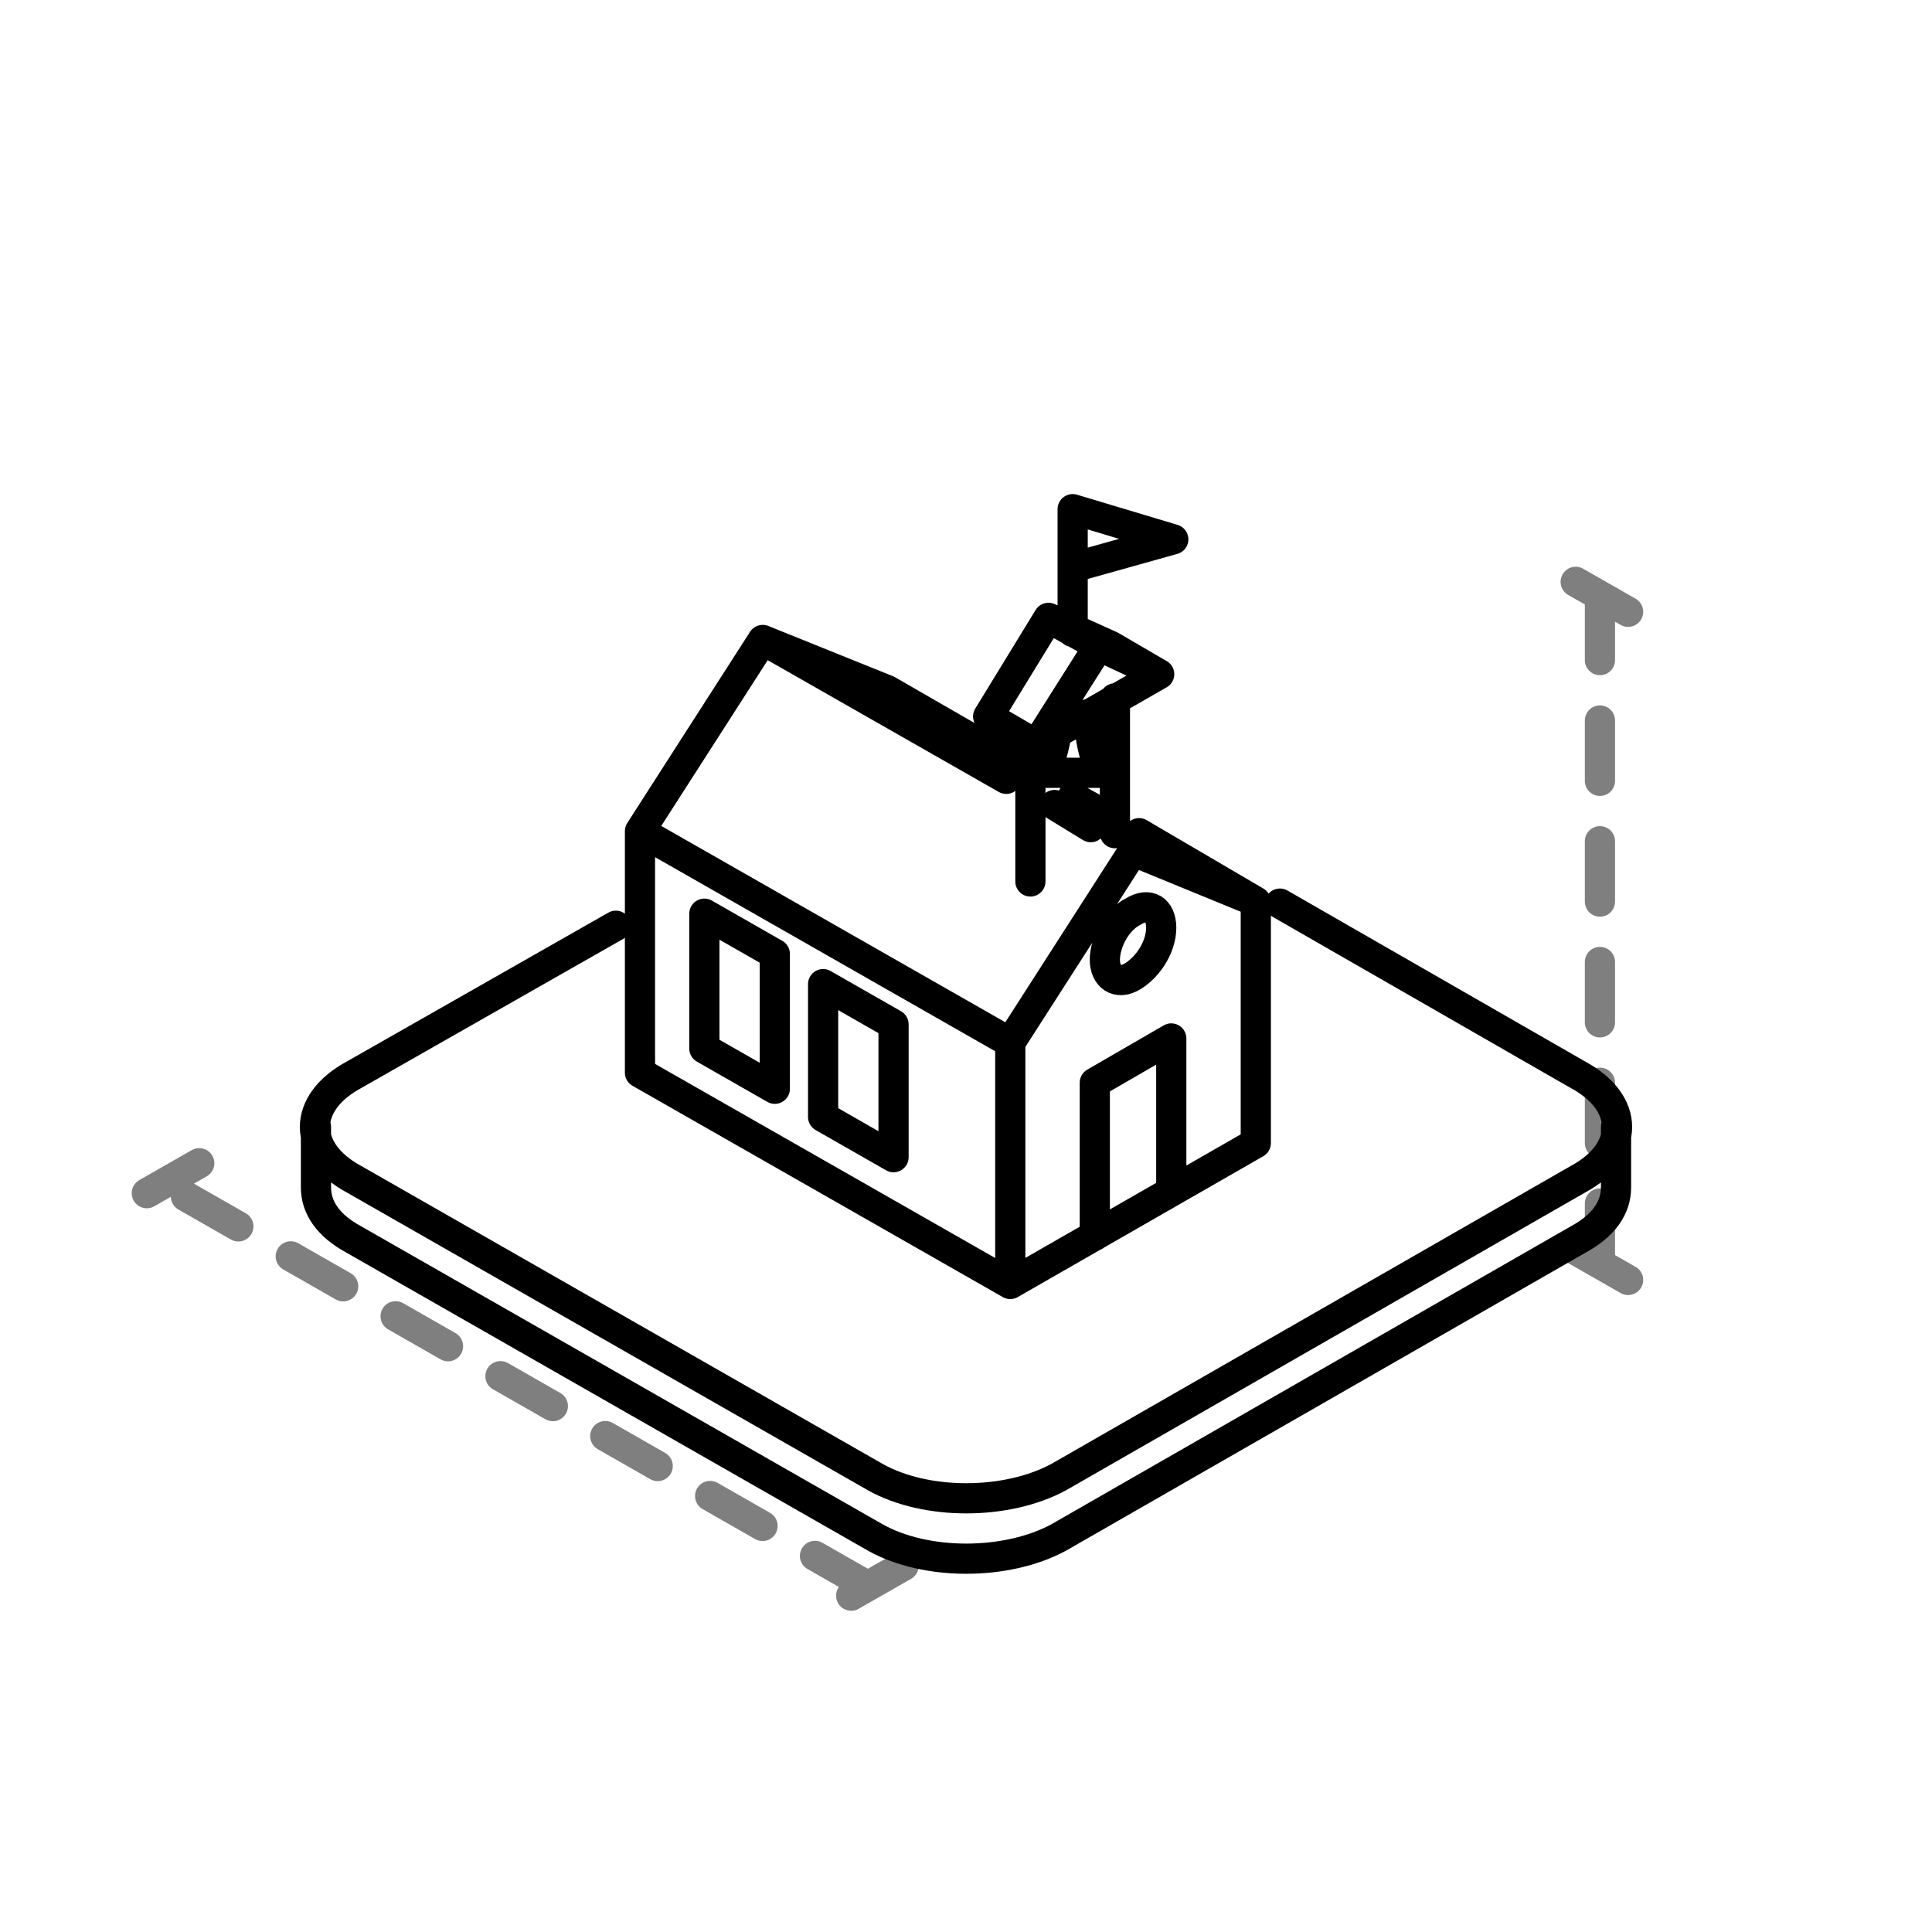
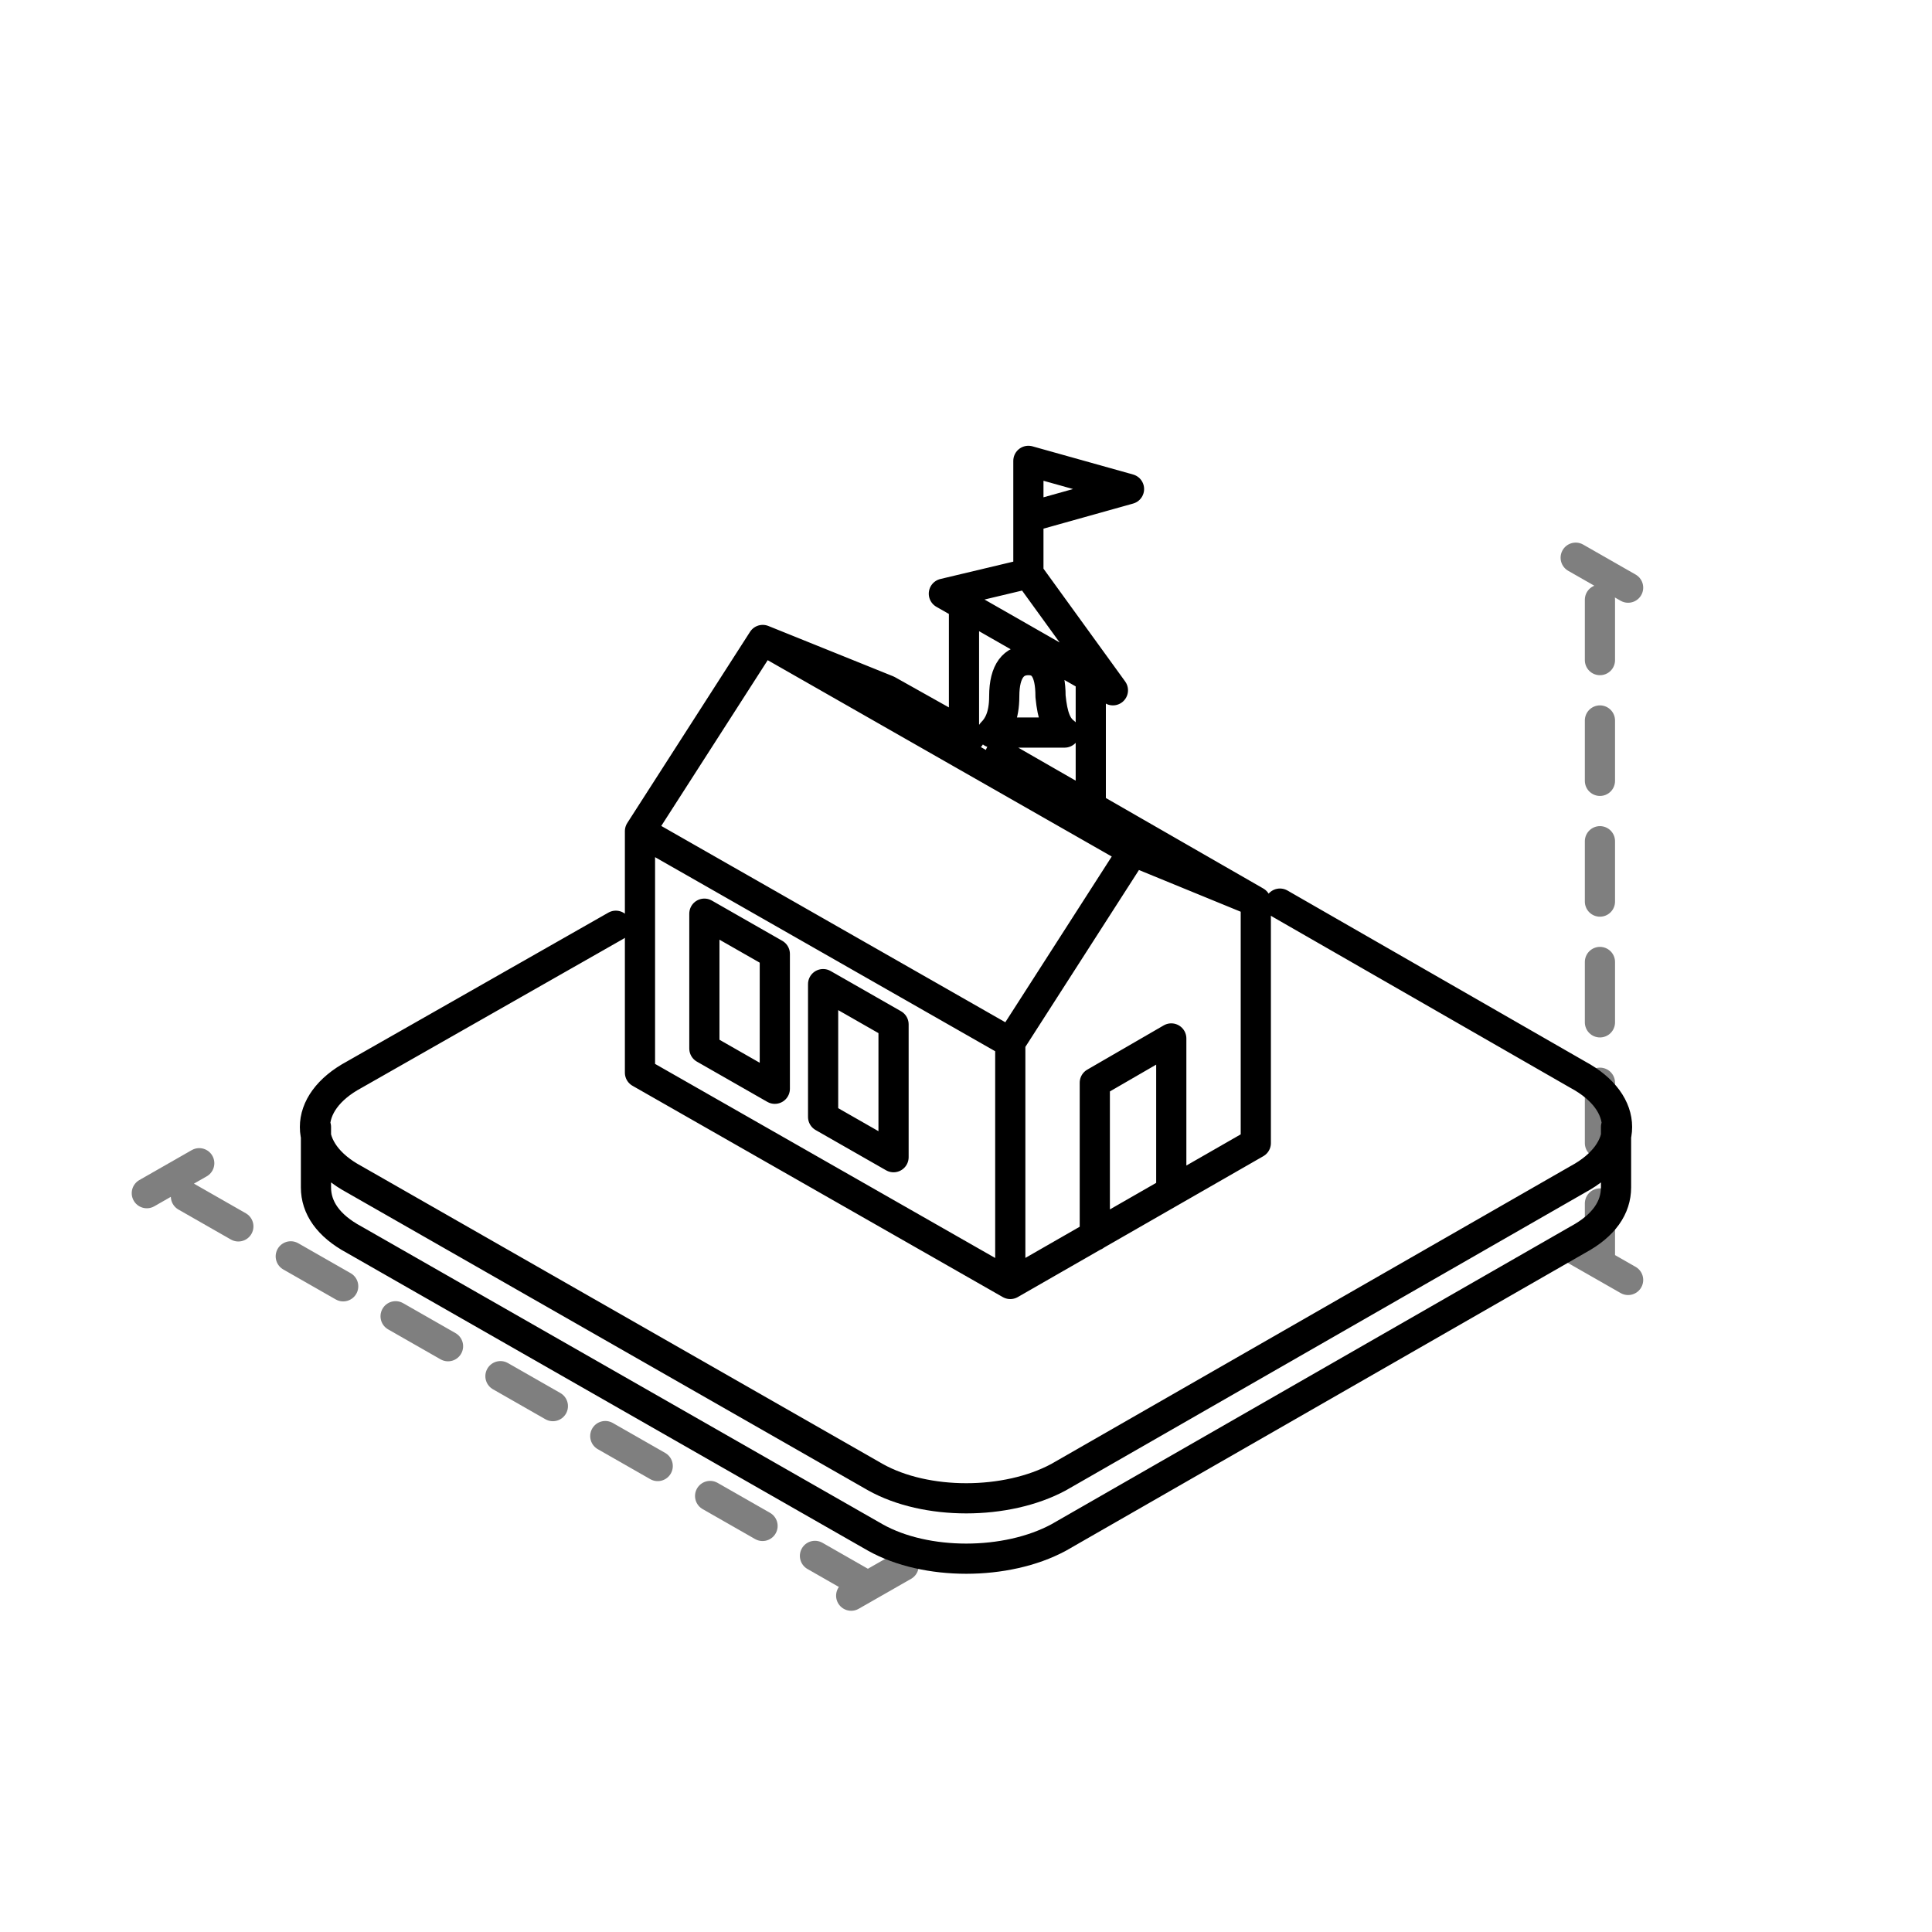
- <svg xmlns="http://www.w3.org/2000/svg" fill="none" stroke="currentColor" stroke-linecap="round" stroke-linejoin="round" stroke-width="1.5" viewBox="0 0 96 96">
-   <path d="M43.5 73.4 17.6 58.6c-2.6-1.4-2.6-3.8 0-5.2l13-7.4m33-1.1 14.8 8.5c2.6 1.4 2.6 3.8 0 5.2L52.6 73.4c-2.6 1.4-6.6 1.4-9.1 0M15.7 56v3c0 1 .6 1.9 1.9 2.6l25.9 14.8c2.5 1.4 6.5 1.4 9.1 0l25.8-14.8c1.3-.7 1.9-1.6 1.9-2.6v-3M57.6 33.5 51.5 37l3.1-4.9zm-8.5 2.1 3-4.9 2.5 1.4M51.5 37l-2.4-1.4m3-4.9 3.1 1.4 2.4 1.4m-6.4 10.3v-7m4.2 4.6v-6.7m-1.4.8c.1.1.2.2.1.4.2 1.7.5 2.3.8 2.5h-3.2c.3-.2.6-.7.8-2m.8-5v-6.1l5 1.5-5 1.4m9.1 28.6-12.2 7v-12l6.1-9.5 6.1 2.5zm-30.6-3.5v-12l18.4 10.5m0 12L31.8 53.3m0-12 6.1-9.5L50 38.7m2.4 1.3 1.8 1.1m-16.3-9.3 6.2 2.5 5.9 3.4m3.3 1.9.9.5m2.4 1.3 5.8 3.4m-4.2 14.4v-7.6l-3.8 2.2v7.6m.5-13.7c0-.9.6-2 1.4-2.4.8-.5 1.4-.1 1.4.8s-.6 1.9-1.4 2.4-1.4 0-1.4-.8M35 52.1v-6.7l3.5 2v6.7zm5.9 3.4v-6.6l3.5 2v6.6z" />
-   <path stroke-dasharray="3 3" d="m43.1 78.8-35-20m36.8 19-3.5 2m-31.5-22-3.5 2m73.1 3V29.6m1.4 34L78.1 62m2.8-31.6-2.8-1.6" opacity=".5" />
+ <svg xmlns="http://www.w3.org/2000/svg" viewBox="0 0 96 96" fill="none" stroke="currentColor" stroke-width="1.5" stroke-linecap="round" stroke-linejoin="round">
+   <path d="M43.5 73.4 17.6 58.6c-2.6-1.4-2.6-3.8 0-5.2l13-7.4m33-1.1 14.8 8.5c2.6 1.4 2.6 3.8 0 5.2L52.6 73.4c-2.6 1.4-6.6 1.4-9.1 0M15.7 56v3c0 1 .6 1.9 1.9 2.6l25.9 14.8c2.5 1.4 6.5 1.4 9.1 0l25.8-14.8c1.3-.7 1.9-1.6 1.9-2.6v-3M46.9 29.5l4.2-1 4.2 5.8zm1 8v-7.4m6.3 11v-7.4m-3.1-1.8v.9m-1.8 3.6c.3-.3.6-.8.6-1.8 0-1.3.5-1.8 1.2-1.8s1.1.5 1.1 1.8c.1 1 .3 1.5.7 1.8zm1.8-7.9v-5.6l5 1.4-5 1.4m11.3 31.1-12.2 7v-12l6.1-9.5 6.1 2.5zm-30.6-3.5v-12l18.4 10.5m0 12L31.8 53.3m0-12 6.1-9.5 18.4 10.5M37.9 31.8l6.2 2.5 4.1 2.3m1.5.9 12.7 7.3m-4.2 14.4v-7.6l-3.8 2.2v7.6M35 52.1v-6.7l3.5 2v6.7zm5.9 3.4v-6.6l3.5 2v6.6z" />
+   <path class="bp-dim" d="m43.1 78.8-35-20m36.8 19-3.5 2m-31.5-22-3.5 2m73.1 3V28.4m1.4 35.2L78.1 62m2.8-32.8-2.8-1.6" stroke-dasharray="3 3" opacity=".5" />
</svg>
